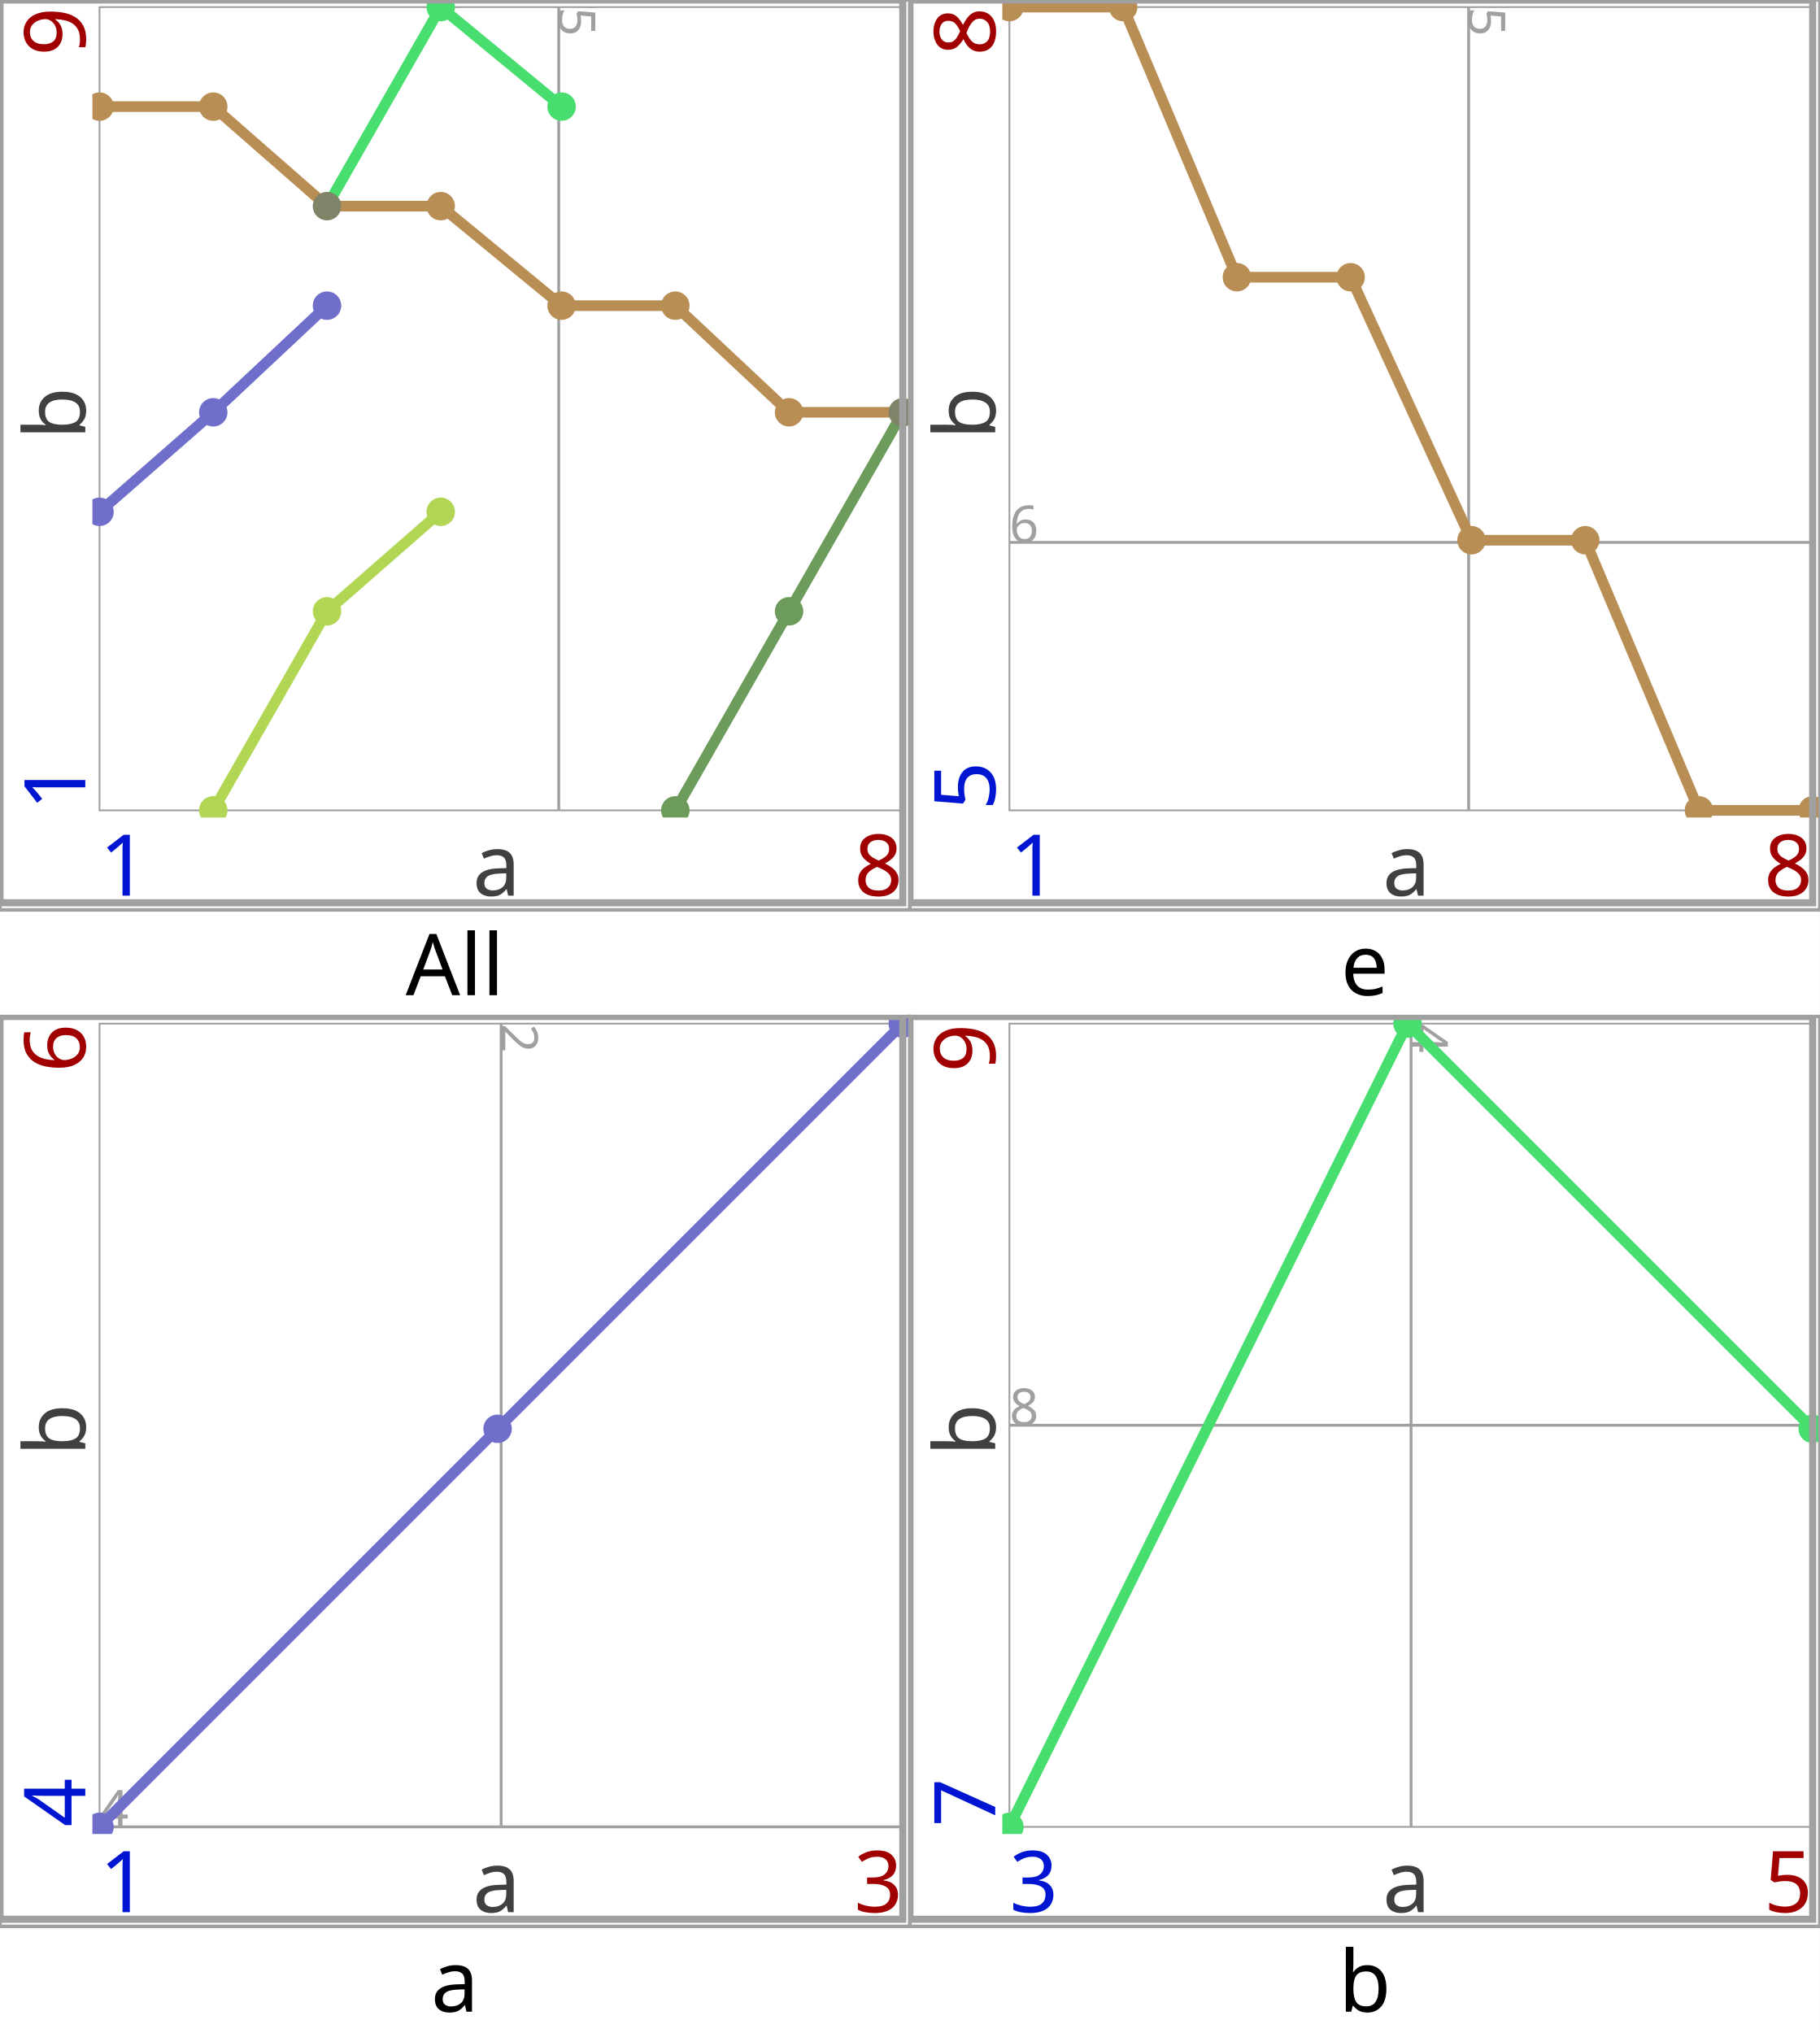
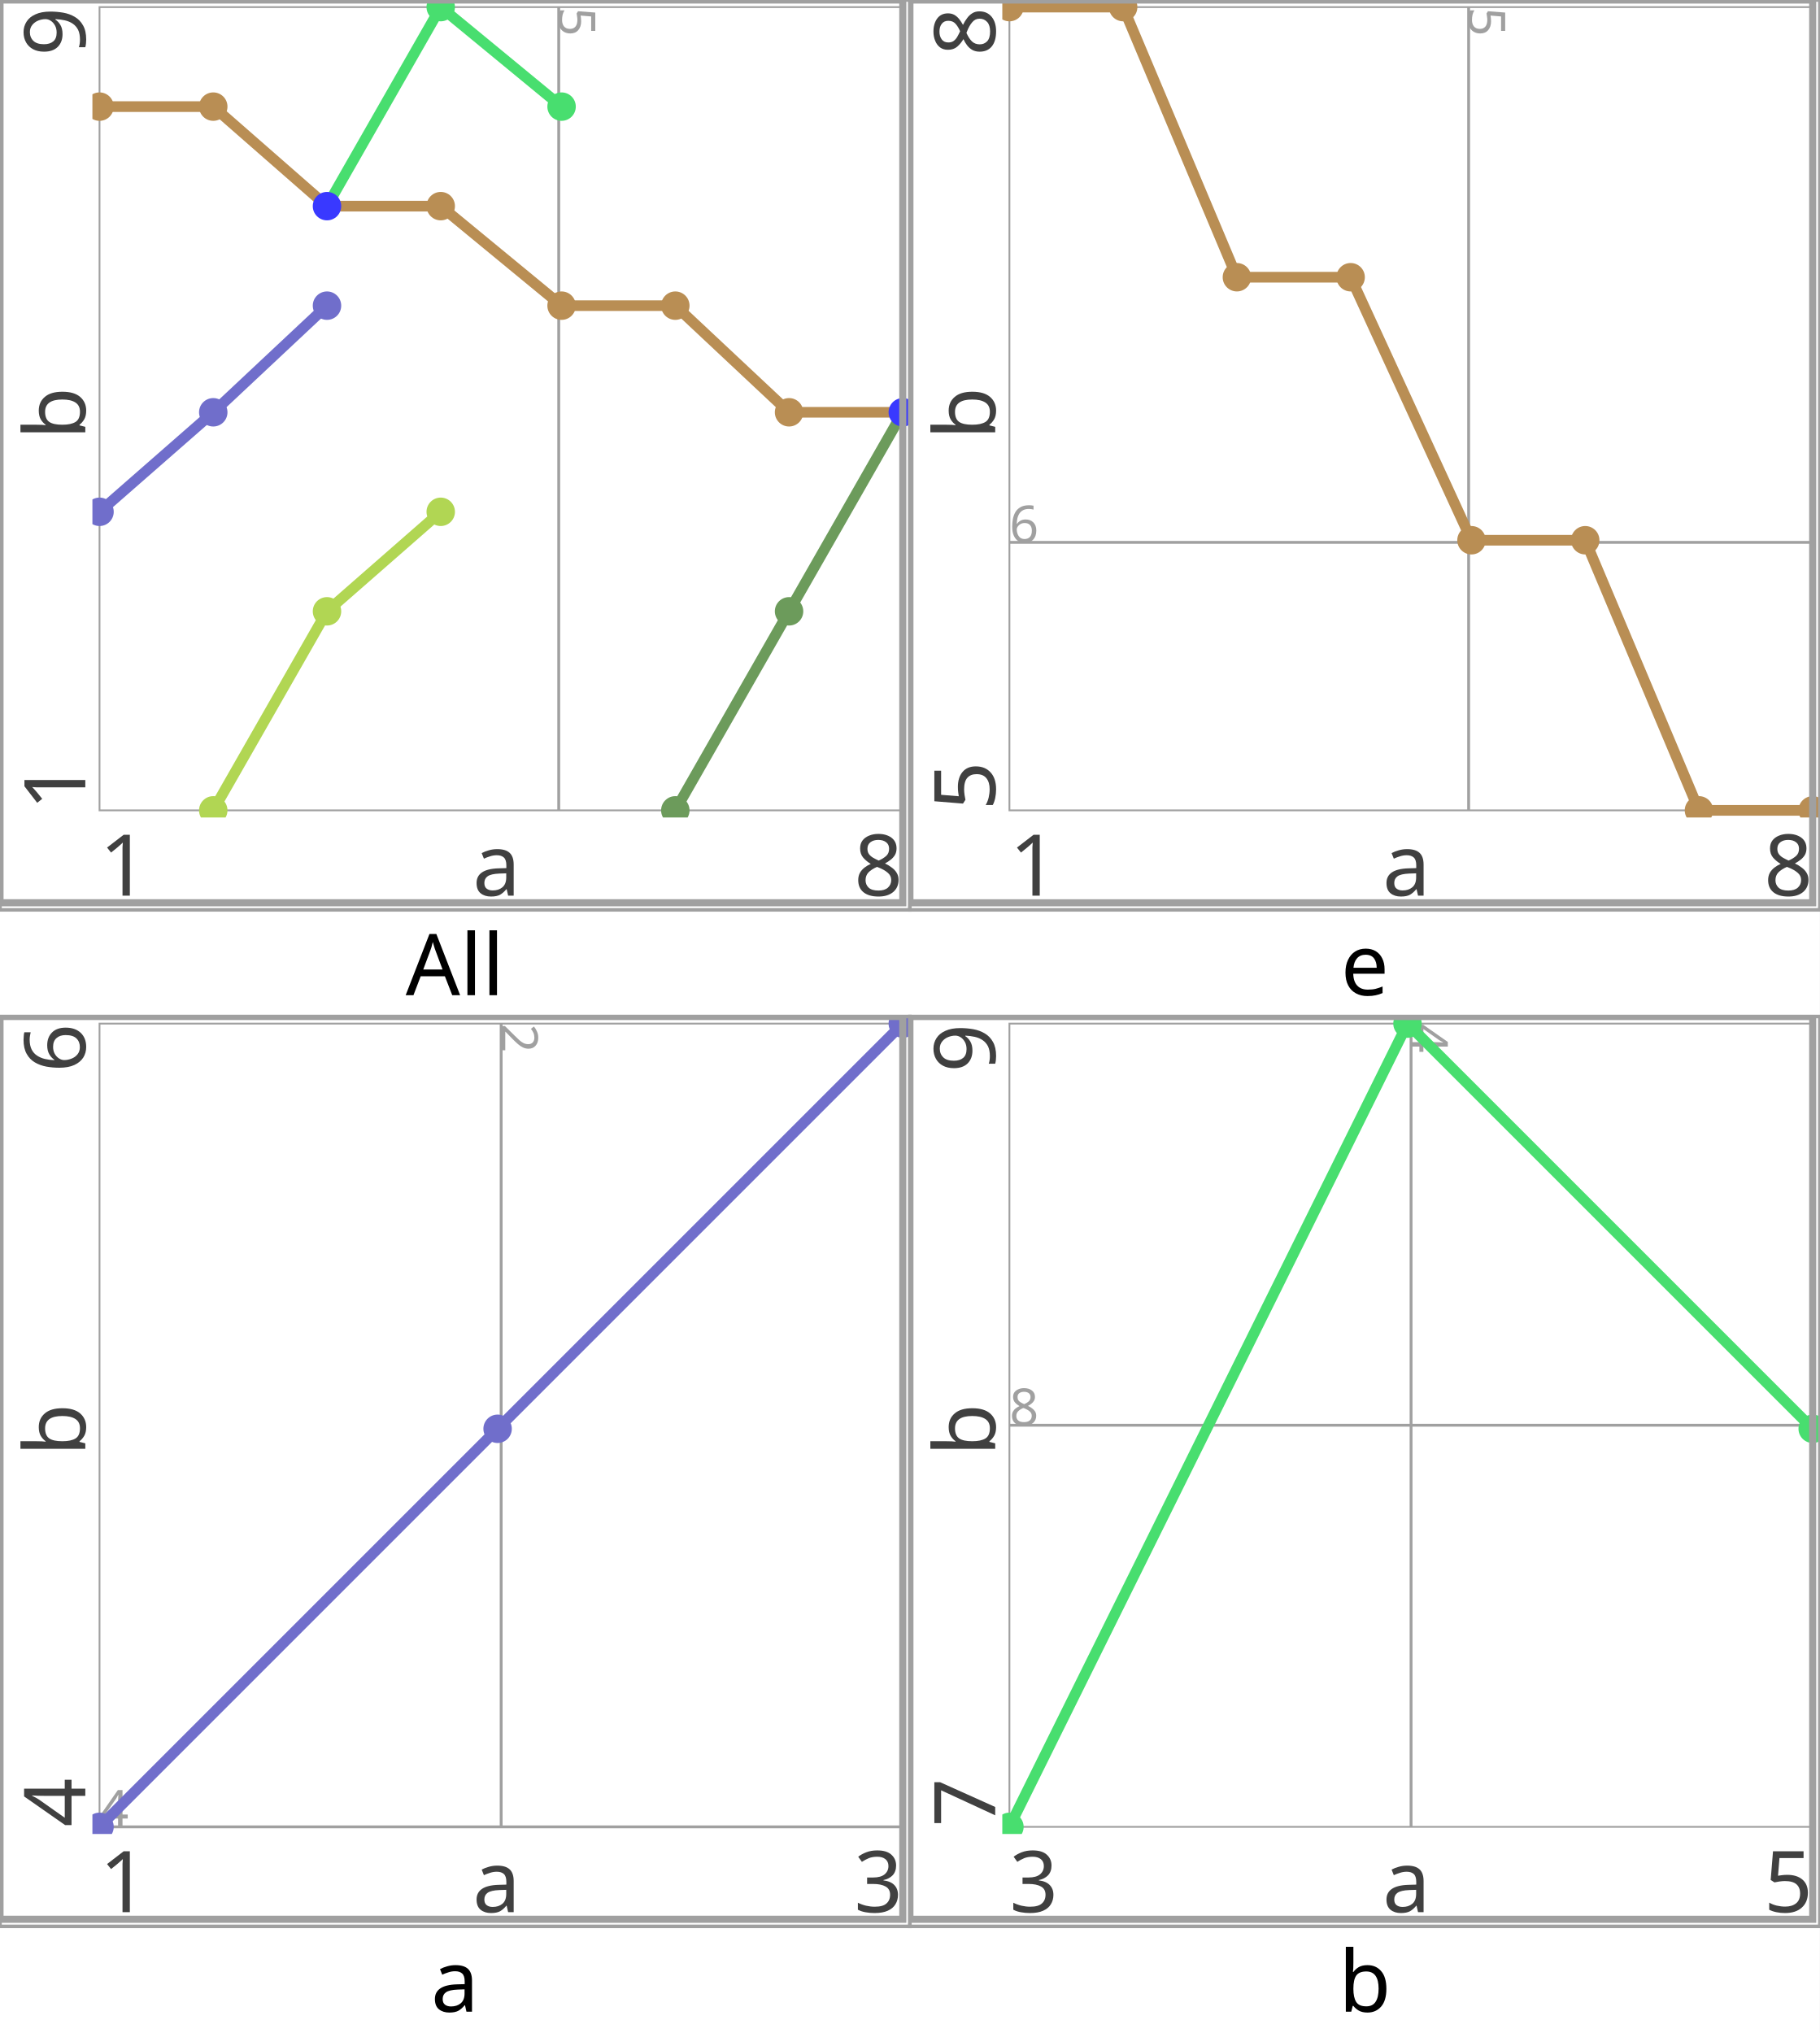
<svg xmlns="http://www.w3.org/2000/svg" id="smallp_TESTID" x="0" y="0" width="256" height="286" font-family="'Noto Sans', sans-serif">
  <rect width="256" height="286" x="0" y="0" fill="#ffffff" />
  <g transform="translate(0,0)">
    <svg id="xyp_TESTID" x="0" y="0" width="128" height="128" font-family="'Noto Sans', sans-serif">
      <defs>
        <clipPath id="plotClip-TESTID">
          <rect x="13" y="0" width="115" height="115" />
        </clipPath>
      </defs>
      <style> .circle-group-TESTID circle { r: 2.0px; } </style>
      <rect x="0" y="0" width="128" height="128" fill="#ffffff" stroke="#ffffff" />
-       <text x="14" text-anchor="start" y="126" font-family="'Noto Sans', sans-serif" fill="#0015D2" font-size="12px">1</text>
+       <text x="14" text-anchor="start" y="126" font-family="'Noto Sans', sans-serif" fill="#404040" font-size="12px">1</text>
      <text x="69.864" text-anchor="middle" y="126" font-family="'Noto Sans', sans-serif" fill="#404040" font-size="12px">a</text>
-       <text x="127" text-anchor="end" y="126" font-family="'Noto Sans', sans-serif" fill="#A10000" font-size="12px">8</text>
-       <text x="12" text-anchor="start" y="114" font-family="'Noto Sans', sans-serif" fill="#0015D2" font-size="12px" transform="rotate(270,12,114)">1</text>
+       <text x="127" text-anchor="end" y="126" font-family="'Noto Sans', sans-serif" fill="#404040" font-size="12px">8</text>
+       <text x="12" text-anchor="start" y="114" font-family="'Noto Sans', sans-serif" fill="#404040" font-size="12px" transform="rotate(270,12,114)">1</text>
      <text x="12" text-anchor="middle" y="58.136" font-family="'Noto Sans', sans-serif" fill="#404040" font-size="12px" transform="rotate(270,12,58.136)">b</text>
-       <text x="12" text-anchor="end" y="1" font-family="'Noto Sans', sans-serif" fill="#A10000" font-size="12px" transform="rotate(270,12,1)">9</text>
+       <text x="12" text-anchor="end" y="1" font-family="'Noto Sans', sans-serif" fill="#404040" font-size="12px" transform="rotate(270,12,1)">9</text>
      <line x1="78.6" y1="1" x2="78.6" y2="114" stroke="#a0a0a0" stroke-width="0.4" />
      <text x="78.6" text-anchor="start" y="1" font-family="'Noto Sans', sans-serif" fill="#a0a0a0" font-size="7.2px" transform="rotate(90,78.6,1)">5</text>
      <rect x="14" y="1" width="113" height="113" stroke="#a0a0a0" fill="none" stroke-width="0.25" />
      <g fill="none" stroke-width="1.5" stroke-dasharray="none">
        <path d="M 14 72 L 30 58 L 46 43" stroke="#706ecb" />
        <path d="M 14 15 L 30 15 L 46 29 L 62 29 L 79 43 L 95 43 L 111 58 L 127 58" stroke="#b98e54" />
        <path d="M 30 114 L 46 86 L 62 72" stroke="#b1d653" />
        <path d="M 46 29 L 62 1 L 79 15" stroke="#48de6f" />
        <path d="M 95 114 L 111 86 L 127 58" stroke="#6c9b5b" />
      </g>
      <g class="circle-group-TESTID" stroke="none" fill="#3939ff" clip-path="url(#plotClip-TESTID)">
        <circle cx="111" cy="58" fill="#b98e54" r="2.0" />
        <circle cx="111" cy="86" fill="#6c9b5b" r="2.0" />
-         <circle cx="127" cy="58" fill="#7f8367" r="2.0" />
+         <circle cx="127" cy="58" fill="#3939ff" r="2.0" />
        <circle cx="14" cy="15" fill="#b98e54" r="2.0" />
        <circle cx="14" cy="72" fill="#706ecb" r="2.0" />
        <circle cx="30" cy="114" fill="#b1d653" r="2.0" />
        <circle cx="30" cy="15" fill="#b98e54" r="2.0" />
        <circle cx="30" cy="58" fill="#706ecb" r="2.0" />
-         <circle cx="46" cy="29" fill="#7f8367" r="2.0" />
+         <circle cx="46" cy="29" fill="#3939ff" r="2.0" />
        <circle cx="46" cy="43" fill="#706ecb" r="2.0" />
        <circle cx="46" cy="86" fill="#b1d653" r="2.0" />
        <circle cx="62" cy="1" fill="#48de6f" r="2.0" />
        <circle cx="62" cy="29" fill="#b98e54" r="2.0" />
        <circle cx="62" cy="72" fill="#b1d653" r="2.0" />
        <circle cx="79" cy="15" fill="#48de6f" r="2.0" />
        <circle cx="79" cy="43" fill="#b98e54" r="2.0" />
        <circle cx="95" cy="114" fill="#6c9b5b" r="2.0" />
        <circle cx="95" cy="43" fill="#b98e54" r="2.0" />
      </g>
      <rect x="0" y="0" width="127" height="127" fill="none" stroke="#a0a0a0" stroke-width="1" />
    </svg>
  </g>
  <rect width="128" height="128" x="0" y="0" fill="none" stroke="#a0a0a0" stroke-width="0.5" />
  <text x="64.0" text-anchor="middle" y="140" font-family="'Noto Sans', sans-serif" fill="#000000" font-size="12px">All</text>
  <g transform="translate(128,0)">
    <svg id="xyp_TESTID" x="0" y="0" width="128" height="128" font-family="'Noto Sans', sans-serif">
      <defs>
        <clipPath id="plotClip-TESTID">
          <rect x="13" y="0" width="115" height="115" />
        </clipPath>
      </defs>
      <style> .circle-group-TESTID circle { r: 2.0px; } </style>
      <rect x="0" y="0" width="128" height="128" fill="#ffffff" stroke="#ffffff" />
-       <text x="14" text-anchor="start" y="126" font-family="'Noto Sans', sans-serif" fill="#0015D2" font-size="12px">1</text>
+       <text x="14" text-anchor="start" y="126" font-family="'Noto Sans', sans-serif" fill="#404040" font-size="12px">1</text>
      <text x="69.864" text-anchor="middle" y="126" font-family="'Noto Sans', sans-serif" fill="#404040" font-size="12px">a</text>
-       <text x="127" text-anchor="end" y="126" font-family="'Noto Sans', sans-serif" fill="#A10000" font-size="12px">8</text>
-       <text x="12" text-anchor="start" y="114" font-family="'Noto Sans', sans-serif" fill="#0015D2" font-size="12px" transform="rotate(270,12,114)">5</text>
+       <text x="127" text-anchor="end" y="126" font-family="'Noto Sans', sans-serif" fill="#404040" font-size="12px">8</text>
+       <text x="12" text-anchor="start" y="114" font-family="'Noto Sans', sans-serif" fill="#404040" font-size="12px" transform="rotate(270,12,114)">5</text>
      <text x="12" text-anchor="middle" y="58.136" font-family="'Noto Sans', sans-serif" fill="#404040" font-size="12px" transform="rotate(270,12,58.136)">b</text>
-       <text x="12" text-anchor="end" y="1" font-family="'Noto Sans', sans-serif" fill="#A10000" font-size="12px" transform="rotate(270,12,1)">8</text>
+       <text x="12" text-anchor="end" y="1" font-family="'Noto Sans', sans-serif" fill="#404040" font-size="12px" transform="rotate(270,12,1)">8</text>
      <line x1="78.6" y1="1" x2="78.6" y2="114" stroke="#a0a0a0" stroke-width="0.4" />
      <text x="78.6" text-anchor="start" y="1" font-family="'Noto Sans', sans-serif" fill="#a0a0a0" font-size="7.2px" transform="rotate(90,78.6,1)">5</text>
      <line x1="14" y1="76.3" x2="127" y2="76.3" stroke="#a0a0a0" stroke-width="0.4" />
      <text x="14" text-anchor="start" y="76.3" font-family="'Noto Sans', sans-serif" fill="#a0a0a0" font-size="7.2px">6</text>
      <rect x="14" y="1" width="113" height="113" stroke="#a0a0a0" fill="none" stroke-width="0.25" />
      <g fill="none" stroke-width="1.5" stroke-dasharray="none">
        <path d="M 14 1 L 30 1 L 46 39 L 62 39 L 79 76 L 95 76 L 111 114 L 127 114" stroke="#b98e54" />
      </g>
      <g class="circle-group-TESTID" stroke="none" fill="#3939ff" clip-path="url(#plotClip-TESTID)">
        <circle cx="111" cy="114" fill="#b98e54" r="2.0" />
        <circle cx="127" cy="114" fill="#b98e54" r="2.0" />
        <circle cx="14" cy="1" fill="#b98e54" r="2.0" />
        <circle cx="30" cy="1" fill="#b98e54" r="2.0" />
        <circle cx="46" cy="39" fill="#b98e54" r="2.0" />
        <circle cx="62" cy="39" fill="#b98e54" r="2.0" />
        <circle cx="79" cy="76" fill="#b98e54" r="2.0" />
        <circle cx="95" cy="76" fill="#b98e54" r="2.0" />
      </g>
      <rect x="0" y="0" width="127" height="127" fill="none" stroke="#a0a0a0" stroke-width="1" />
    </svg>
  </g>
  <rect width="128" height="128" x="128" y="0" fill="none" stroke="#a0a0a0" stroke-width="0.5" />
  <text x="192.0" text-anchor="middle" y="140" font-family="'Noto Sans', sans-serif" fill="#000000" font-size="12px">e</text>
  <g transform="translate(0,143)">
    <svg id="xyp_TESTID" x="0" y="0" width="128" height="128" font-family="'Noto Sans', sans-serif">
      <defs>
        <clipPath id="plotClip-TESTID">
          <rect x="13" y="0" width="115" height="115" />
        </clipPath>
      </defs>
      <style> .circle-group-TESTID circle { r: 2.0px; } </style>
      <rect x="0" y="0" width="128" height="128" fill="#ffffff" stroke="#ffffff" />
-       <text x="14" text-anchor="start" y="126" font-family="'Noto Sans', sans-serif" fill="#0015D2" font-size="12px">1</text>
+       <text x="14" text-anchor="start" y="126" font-family="'Noto Sans', sans-serif" fill="#404040" font-size="12px">1</text>
      <text x="69.864" text-anchor="middle" y="126" font-family="'Noto Sans', sans-serif" fill="#404040" font-size="12px">a</text>
-       <text x="127" text-anchor="end" y="126" font-family="'Noto Sans', sans-serif" fill="#A10000" font-size="12px">3</text>
-       <text x="12" text-anchor="start" y="114" font-family="'Noto Sans', sans-serif" fill="#0015D2" font-size="12px" transform="rotate(270,12,114)">4</text>
+       <text x="127" text-anchor="end" y="126" font-family="'Noto Sans', sans-serif" fill="#404040" font-size="12px">3</text>
+       <text x="12" text-anchor="start" y="114" font-family="'Noto Sans', sans-serif" fill="#404040" font-size="12px" transform="rotate(270,12,114)">4</text>
      <text x="12" text-anchor="middle" y="58.136" font-family="'Noto Sans', sans-serif" fill="#404040" font-size="12px" transform="rotate(270,12,58.136)">b</text>
-       <text x="12" text-anchor="end" y="1" font-family="'Noto Sans', sans-serif" fill="#A10000" font-size="12px" transform="rotate(270,12,1)">6</text>
+       <text x="12" text-anchor="end" y="1" font-family="'Noto Sans', sans-serif" fill="#404040" font-size="12px" transform="rotate(270,12,1)">6</text>
      <line x1="70.5" y1="1" x2="70.5" y2="114" stroke="#a0a0a0" stroke-width="0.4" />
      <text x="70.5" text-anchor="start" y="1" font-family="'Noto Sans', sans-serif" fill="#a0a0a0" font-size="7.2px" transform="rotate(90,70.5,1)">2</text>
      <line x1="14" y1="114.0" x2="127" y2="114.0" stroke="#a0a0a0" stroke-width="0.4" />
      <text x="14" text-anchor="start" y="114.0" font-family="'Noto Sans', sans-serif" fill="#a0a0a0" font-size="7.2px">4</text>
      <rect x="14" y="1" width="113" height="113" stroke="#a0a0a0" fill="none" stroke-width="0.25" />
      <g fill="none" stroke-width="1.5" stroke-dasharray="none">
        <path d="M 14 114 L 70 58 L 127 1" stroke="#706ecb" />
      </g>
      <g class="circle-group-TESTID" stroke="none" fill="#3939ff" clip-path="url(#plotClip-TESTID)">
        <circle cx="127" cy="1" fill="#706ecb" r="2.0" />
        <circle cx="14" cy="114" fill="#706ecb" r="2.0" />
        <circle cx="70" cy="58" fill="#706ecb" r="2.0" />
      </g>
      <rect x="0" y="0" width="127" height="127" fill="none" stroke="#a0a0a0" stroke-width="1" />
    </svg>
  </g>
  <rect width="128" height="128" x="0" y="143" fill="none" stroke="#a0a0a0" stroke-width="0.5" />
  <text x="64.0" text-anchor="middle" y="283" font-family="'Noto Sans', sans-serif" fill="#000000" font-size="12px">a</text>
  <g transform="translate(128,143)">
    <svg id="xyp_TESTID" x="0" y="0" width="128" height="128" font-family="'Noto Sans', sans-serif">
      <defs>
        <clipPath id="plotClip-TESTID">
          <rect x="13" y="0" width="115" height="115" />
        </clipPath>
      </defs>
      <style> .circle-group-TESTID circle { r: 2.0px; } </style>
      <rect x="0" y="0" width="128" height="128" fill="#ffffff" stroke="#ffffff" />
-       <text x="14" text-anchor="start" y="126" font-family="'Noto Sans', sans-serif" fill="#0015D2" font-size="12px">3</text>
+       <text x="14" text-anchor="start" y="126" font-family="'Noto Sans', sans-serif" fill="#404040" font-size="12px">3</text>
      <text x="69.864" text-anchor="middle" y="126" font-family="'Noto Sans', sans-serif" fill="#404040" font-size="12px">a</text>
-       <text x="127" text-anchor="end" y="126" font-family="'Noto Sans', sans-serif" fill="#A10000" font-size="12px">5</text>
-       <text x="12" text-anchor="start" y="114" font-family="'Noto Sans', sans-serif" fill="#0015D2" font-size="12px" transform="rotate(270,12,114)">7</text>
+       <text x="127" text-anchor="end" y="126" font-family="'Noto Sans', sans-serif" fill="#404040" font-size="12px">5</text>
+       <text x="12" text-anchor="start" y="114" font-family="'Noto Sans', sans-serif" fill="#404040" font-size="12px" transform="rotate(270,12,114)">7</text>
      <text x="12" text-anchor="middle" y="58.136" font-family="'Noto Sans', sans-serif" fill="#404040" font-size="12px" transform="rotate(270,12,58.136)">b</text>
-       <text x="12" text-anchor="end" y="1" font-family="'Noto Sans', sans-serif" fill="#A10000" font-size="12px" transform="rotate(270,12,1)">9</text>
+       <text x="12" text-anchor="end" y="1" font-family="'Noto Sans', sans-serif" fill="#404040" font-size="12px" transform="rotate(270,12,1)">9</text>
      <line x1="70.5" y1="1" x2="70.5" y2="114" stroke="#a0a0a0" stroke-width="0.4" />
      <text x="70.5" text-anchor="start" y="1" font-family="'Noto Sans', sans-serif" fill="#a0a0a0" font-size="7.2px" transform="rotate(90,70.5,1)">4</text>
      <line x1="14" y1="57.5" x2="127" y2="57.5" stroke="#a0a0a0" stroke-width="0.4" />
      <text x="14" text-anchor="start" y="57.5" font-family="'Noto Sans', sans-serif" fill="#a0a0a0" font-size="7.2px">8</text>
      <rect x="14" y="1" width="113" height="113" stroke="#a0a0a0" fill="none" stroke-width="0.25" />
      <g fill="none" stroke-width="1.5" stroke-dasharray="none">
        <path d="M 14 114 L 70 1 L 127 58" stroke="#48de6f" />
      </g>
      <g class="circle-group-TESTID" stroke="none" fill="#3939ff" clip-path="url(#plotClip-TESTID)">
        <circle cx="127" cy="58" fill="#48de6f" r="2.0" />
        <circle cx="14" cy="114" fill="#48de6f" r="2.0" />
        <circle cx="70" cy="1" fill="#48de6f" r="2.0" />
      </g>
      <rect x="0" y="0" width="127" height="127" fill="none" stroke="#a0a0a0" stroke-width="1" />
    </svg>
  </g>
  <rect width="128" height="128" x="128" y="143" fill="none" stroke="#a0a0a0" stroke-width="0.5" />
  <text x="192.0" text-anchor="middle" y="283" font-family="'Noto Sans', sans-serif" fill="#000000" font-size="12px">b</text>
</svg>
